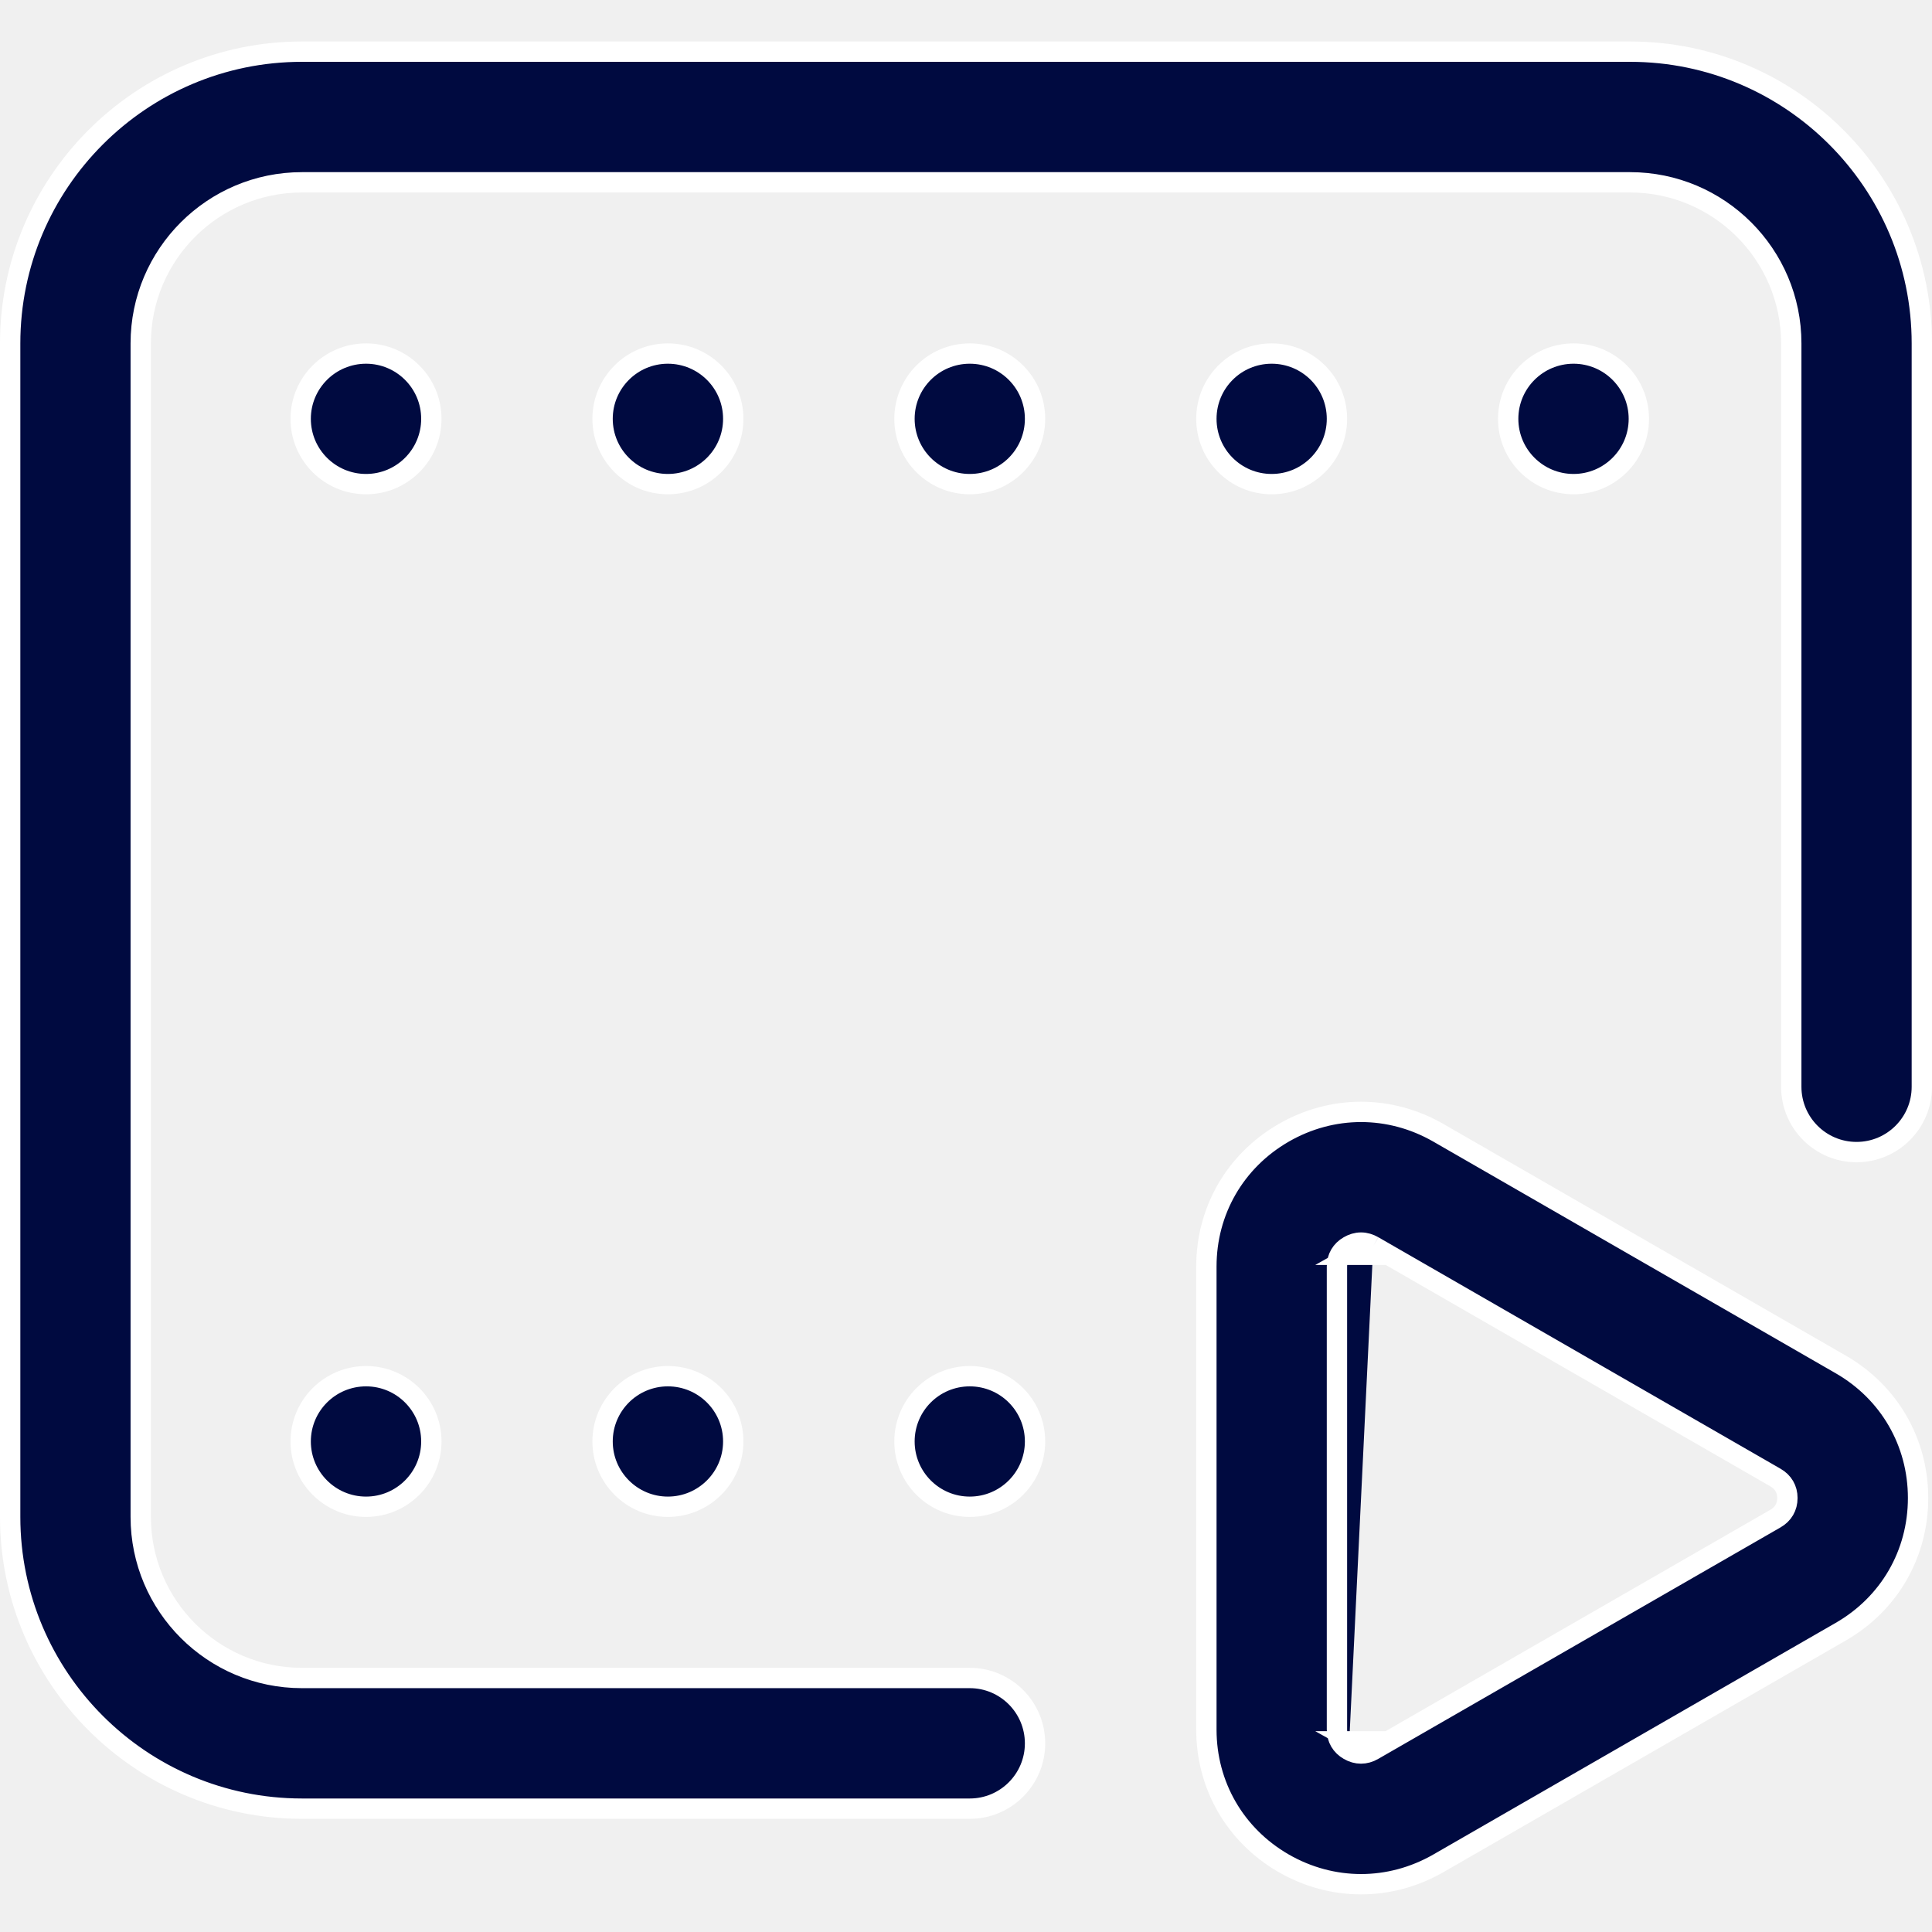
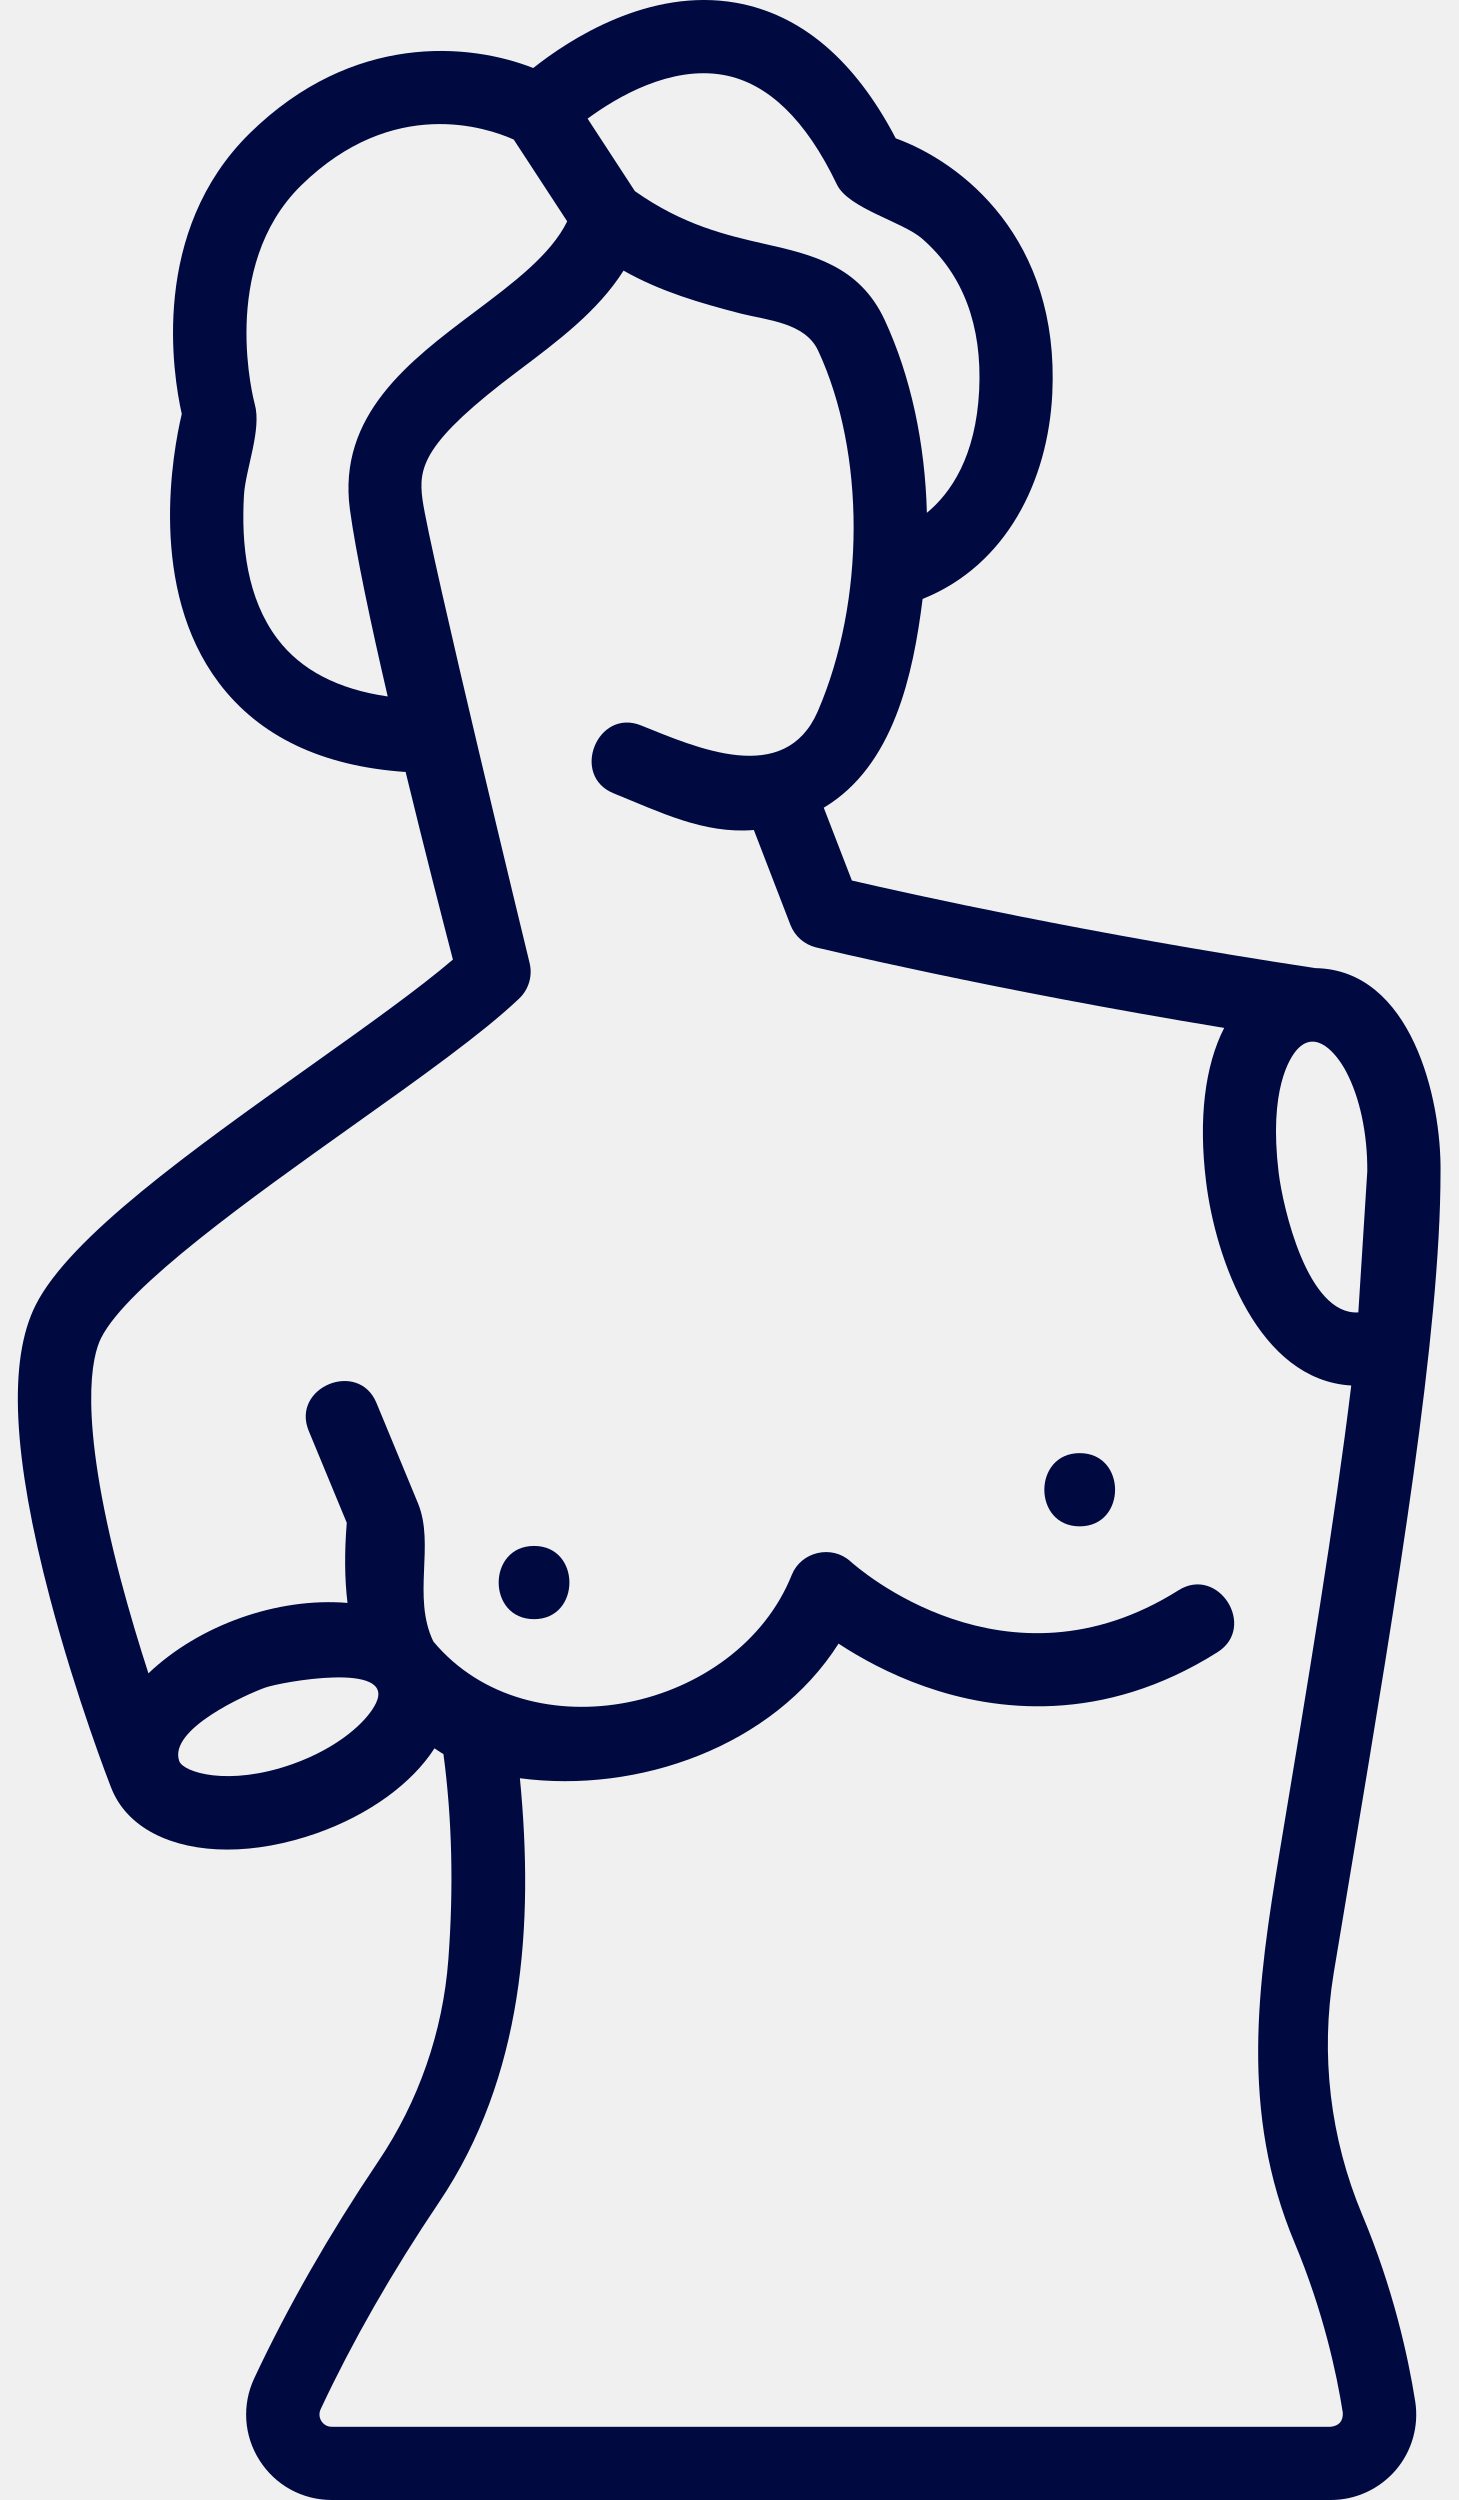
- <svg xmlns="http://www.w3.org/2000/svg" width="19" height="19" viewBox="0 0 19 19" fill="none">
-   <path d="M13.265 17.211C13.342 17.256 13.427 17.256 13.504 17.211L13.504 17.211L17.461 14.934C17.461 14.934 17.461 14.934 17.461 14.934C17.536 14.891 17.578 14.82 17.578 14.732C17.578 14.645 17.536 14.574 17.461 14.531C17.461 14.531 17.461 14.531 17.461 14.531L13.505 12.254M13.265 17.211L13.315 17.125M13.265 17.211C13.265 17.211 13.265 17.211 13.265 17.211L13.315 17.125M13.265 17.211C13.19 17.168 13.148 17.097 13.148 17.01V12.455C13.148 12.368 13.19 12.297 13.265 12.254L13.265 12.254C13.301 12.233 13.341 12.22 13.385 12.22C13.428 12.22 13.468 12.233 13.505 12.254M13.315 17.125C13.361 17.151 13.408 17.151 13.454 17.125L13.315 17.125ZM13.505 12.254L13.454 12.34M13.505 12.254L13.504 12.254L13.454 12.34M13.454 12.34C13.431 12.327 13.408 12.32 13.385 12.32C13.361 12.32 13.338 12.327 13.315 12.34L13.454 12.34ZM14.145 18.325L14.145 18.325C13.906 18.462 13.645 18.53 13.385 18.53C13.123 18.53 12.861 18.461 12.622 18.323C12.147 18.048 11.864 17.558 11.864 17.01V12.455C11.864 11.907 12.147 11.417 12.622 11.142C13.099 10.866 13.668 10.866 14.145 11.14L14.145 11.14L18.102 13.418C18.579 13.692 18.863 14.183 18.863 14.732C18.863 15.282 18.579 15.773 18.102 16.047L14.145 18.325ZM9.537 17.787H2.969C1.387 17.787 0.1 16.5 0.1 14.918V3.377C0.1 1.795 1.387 0.508 2.969 0.508H16.031C17.613 0.508 18.9 1.795 18.9 3.377V10.688C18.9 11.042 18.613 11.33 18.258 11.33C17.903 11.33 17.616 11.042 17.616 10.688V3.377C17.616 2.503 16.905 1.793 16.031 1.793H2.969C2.095 1.793 1.384 2.503 1.384 3.377V14.918C1.384 15.792 2.095 16.502 2.969 16.502H9.537C9.892 16.502 10.179 16.79 10.179 17.145C10.179 17.499 9.892 17.787 9.537 17.787ZM3.6 13.534C3.954 13.534 4.242 13.821 4.242 14.176C4.242 14.53 3.954 14.818 3.6 14.818C3.245 14.818 2.957 14.53 2.957 14.176C2.957 13.821 3.245 13.534 3.6 13.534ZM6.568 13.534C6.923 13.534 7.211 13.821 7.211 14.176C7.211 14.53 6.923 14.818 6.568 14.818C6.214 14.818 5.926 14.53 5.926 14.176C5.926 13.821 6.214 13.534 6.568 13.534ZM9.537 13.534C9.892 13.534 10.179 13.821 10.179 14.176C10.179 14.53 9.892 14.818 9.537 14.818C9.182 14.818 8.895 14.53 8.895 14.176C8.895 13.821 9.182 13.534 9.537 13.534ZM3.6 3.477C3.954 3.477 4.242 3.764 4.242 4.119C4.242 4.474 3.954 4.761 3.6 4.761C3.245 4.761 2.957 4.474 2.957 4.119C2.957 3.764 3.245 3.477 3.6 3.477ZM6.568 3.477C6.923 3.477 7.211 3.764 7.211 4.119C7.211 4.474 6.923 4.761 6.568 4.761C6.214 4.761 5.926 4.474 5.926 4.119C5.926 3.764 6.214 3.477 6.568 3.477ZM9.537 3.477C9.892 3.477 10.179 3.764 10.179 4.119C10.179 4.474 9.892 4.761 9.537 4.761C9.182 4.761 8.895 4.474 8.895 4.119C8.895 3.764 9.182 3.477 9.537 3.477ZM12.506 3.477C12.861 3.477 13.148 3.764 13.148 4.119C13.148 4.474 12.861 4.761 12.506 4.761C12.151 4.761 11.864 4.474 11.864 4.119C11.864 3.764 12.151 3.477 12.506 3.477ZM15.475 3.477C15.829 3.477 16.117 3.764 16.117 4.119C16.117 4.474 15.829 4.761 15.475 4.761C15.12 4.761 14.832 4.474 14.832 4.119C14.832 3.764 15.12 3.477 15.475 3.477Z" fill="#000A40" stroke="white" stroke-width="0.2" />
+ <svg xmlns="http://www.w3.org/2000/svg" width="14" height="24" viewBox="0 0 14 24" fill="none">
+   <path d="M12.982 17.872C13.417 15.262 13.828 12.797 13.829 11.261C13.841 10.543 13.546 9.309 12.628 9.294C10.469 8.968 8.724 8.58 8.178 8.453L7.908 7.754C8.581 7.353 8.767 6.471 8.857 5.75C9.664 5.427 10.061 4.613 10.102 3.781C10.175 2.285 9.228 1.556 8.599 1.328C8.206 0.576 7.692 0.139 7.068 0.027C6.231 -0.122 5.463 0.38 5.119 0.653C4.501 0.41 3.385 0.312 2.4 1.277C1.437 2.221 1.66 3.595 1.745 3.974C1.659 4.339 1.416 5.647 2.101 6.555C2.49 7.071 3.093 7.357 3.894 7.411C4.079 8.173 4.26 8.874 4.348 9.212C4.017 9.495 3.51 9.856 2.978 10.234C1.845 11.04 0.673 11.874 0.343 12.527C0.075 13.058 0.12 13.981 0.481 15.347C0.734 16.306 1.05 17.118 1.063 17.152C1.064 17.155 1.065 17.157 1.066 17.159C1.213 17.544 1.641 17.756 2.183 17.756C2.449 17.756 2.743 17.704 3.044 17.598C3.545 17.42 3.954 17.122 4.171 16.784C4.192 16.798 4.213 16.812 4.235 16.826C4.242 16.83 4.25 16.834 4.257 16.839C4.34 17.459 4.356 18.124 4.304 18.813C4.252 19.504 4.019 20.174 3.631 20.75C3.161 21.448 2.761 22.148 2.441 22.831C2.321 23.087 2.34 23.382 2.492 23.62C2.643 23.858 2.902 24 3.184 24H12.775C13.016 24 13.243 23.895 13.4 23.712C13.555 23.53 13.623 23.29 13.586 23.053C13.519 22.63 13.377 21.975 13.077 21.261C12.769 20.526 12.675 19.726 12.803 18.945C12.862 18.588 12.922 18.229 12.982 17.872ZM13.04 12.599C12.551 12.63 12.315 11.585 12.275 11.257C12.178 10.454 12.385 10.152 12.45 10.078C12.633 9.873 12.832 10.116 12.922 10.286C13.054 10.534 13.128 10.882 13.126 11.244L13.04 12.599ZM6.947 0.72C7.372 0.797 7.737 1.15 8.034 1.771C8.145 2.002 8.667 2.129 8.852 2.291C9.246 2.634 9.43 3.124 9.4 3.747C9.368 4.385 9.127 4.734 8.898 4.923C8.881 4.262 8.746 3.616 8.492 3.07C8.249 2.548 7.789 2.443 7.343 2.342C6.974 2.258 6.558 2.162 6.095 1.835L5.641 1.139C5.924 0.93 6.439 0.628 6.947 0.72ZM2.664 6.134C2.37 5.745 2.315 5.227 2.342 4.755C2.356 4.508 2.514 4.126 2.446 3.881C2.442 3.868 2.091 2.564 2.892 1.779C3.774 0.915 4.679 1.226 4.932 1.34L5.445 2.125C5.288 2.446 4.929 2.715 4.552 2.998C3.936 3.461 3.238 3.984 3.359 4.89C3.416 5.309 3.559 5.984 3.722 6.686C3.245 6.617 2.89 6.433 2.664 6.134ZM2.809 16.935C2.188 17.155 1.759 17.013 1.721 16.907C1.612 16.6 2.37 16.264 2.546 16.201C2.703 16.146 3.801 15.947 3.61 16.349C3.524 16.529 3.243 16.781 2.809 16.935ZM12.429 21.533C12.701 22.182 12.831 22.778 12.891 23.163C12.894 23.243 12.855 23.288 12.775 23.297H3.184C3.098 23.297 3.042 23.207 3.078 23.129C3.382 22.479 3.764 21.811 4.214 21.143C5.025 19.939 5.128 18.48 4.991 17.071C6.123 17.222 7.422 16.769 8.05 15.779C8.254 15.913 8.537 16.071 8.88 16.191C9.55 16.427 10.581 16.56 11.688 15.861C12.071 15.619 11.696 15.025 11.313 15.267C9.656 16.312 8.225 15.044 8.165 14.99C7.987 14.827 7.691 14.894 7.601 15.119C7.078 16.426 5.079 16.86 4.16 15.758C3.954 15.328 4.177 14.829 4.012 14.43L3.614 13.468C3.44 13.049 2.791 13.318 2.964 13.737L3.329 14.619C3.306 14.902 3.308 15.157 3.336 15.388C2.666 15.332 1.912 15.6 1.425 16.064C1.339 15.799 1.246 15.491 1.16 15.168C0.738 13.568 0.887 13.01 0.971 12.844C1.222 12.346 2.422 11.493 3.386 10.807C4.029 10.35 4.636 9.918 4.985 9.585C5.078 9.496 5.115 9.364 5.083 9.24C5.078 9.222 4.12 5.272 4.056 4.796C4.015 4.487 4.056 4.25 4.974 3.561C5.353 3.276 5.742 2.985 5.986 2.598C6.343 2.8 6.72 2.909 7.115 3.011C7.364 3.074 7.729 3.097 7.854 3.366C8.31 4.346 8.308 5.769 7.851 6.828C7.533 7.562 6.676 7.173 6.154 6.964C5.734 6.795 5.472 7.448 5.893 7.617C6.326 7.791 6.755 8.009 7.237 7.968L7.588 8.879C7.63 8.987 7.721 9.067 7.833 9.095C7.852 9.099 9.499 9.498 11.752 9.868C11.567 10.23 11.504 10.74 11.578 11.342C11.668 12.085 12.079 13.249 12.972 13.301C12.814 14.6 12.556 16.151 12.288 17.757C12.07 19.062 11.9 20.271 12.429 21.533Z" fill="#000A40" />
+   <path d="M10.365 13.95C9.913 13.95 9.912 14.653 10.365 14.653C10.818 14.653 10.818 13.95 10.365 13.95Z" fill="#000A40" />
+   <path d="M5.127 14.841C4.674 14.841 4.674 15.544 5.127 15.544C5.579 15.544 5.58 14.841 5.127 14.841Z" fill="#000A40" />
</svg>
